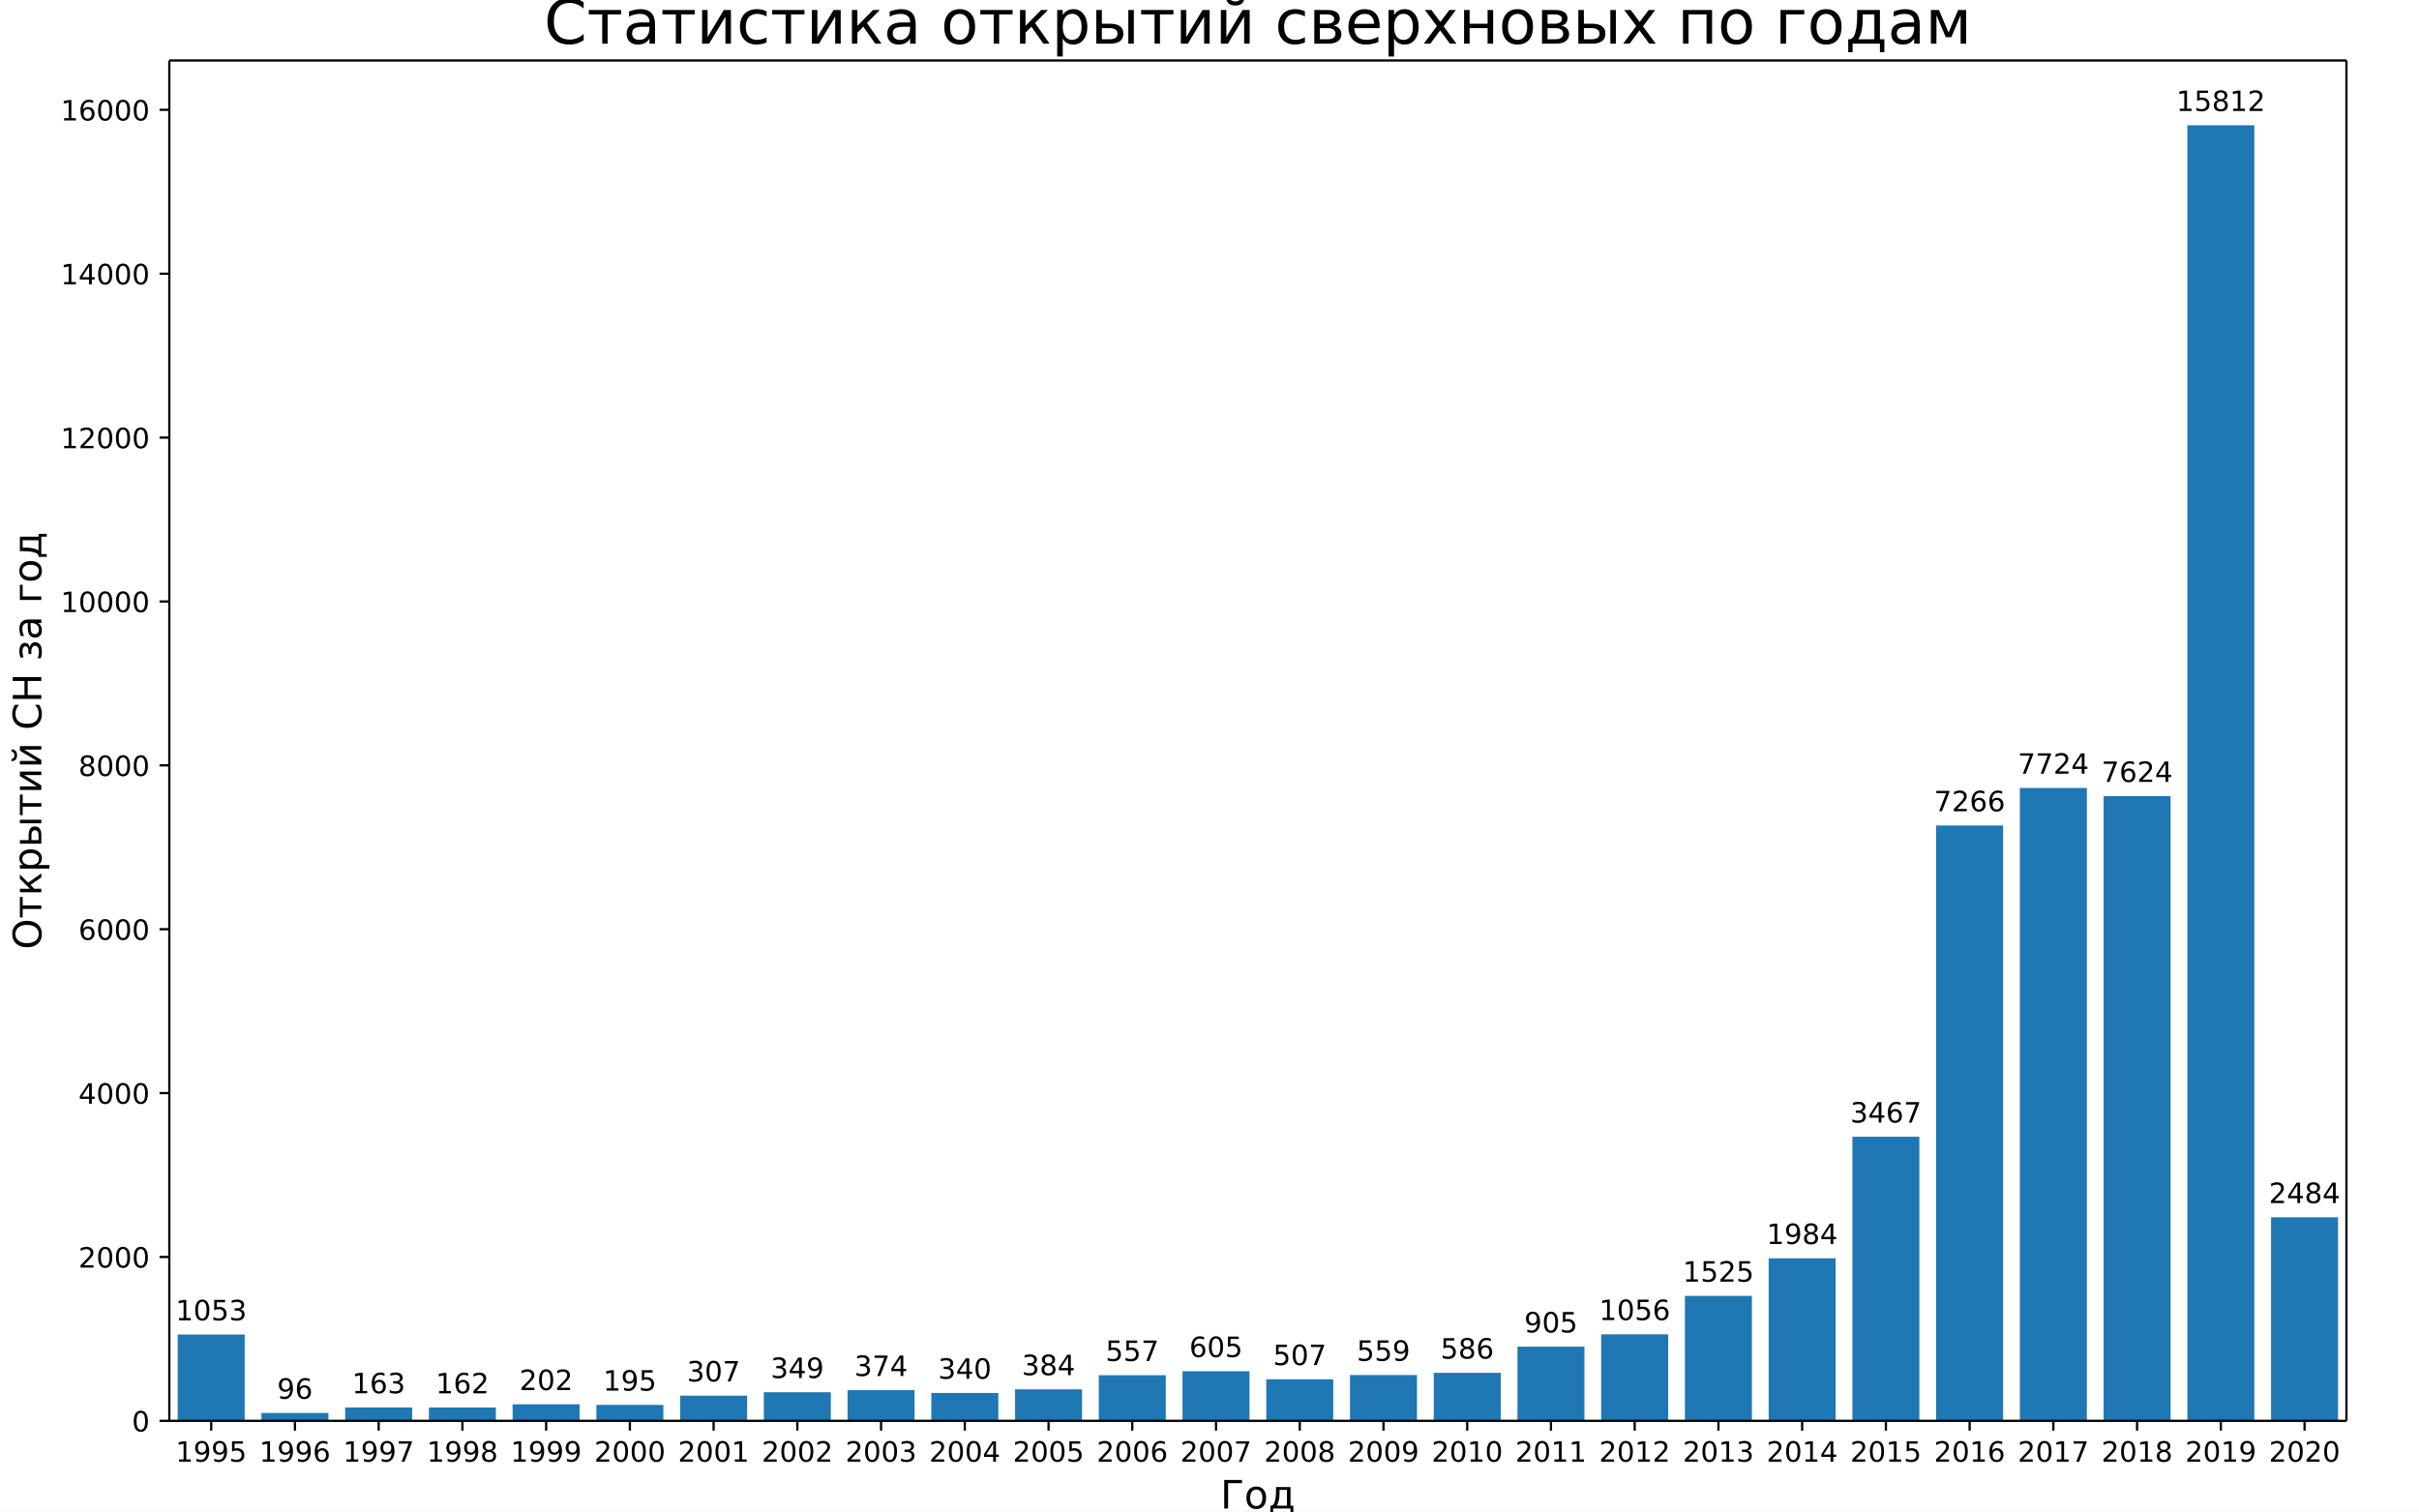
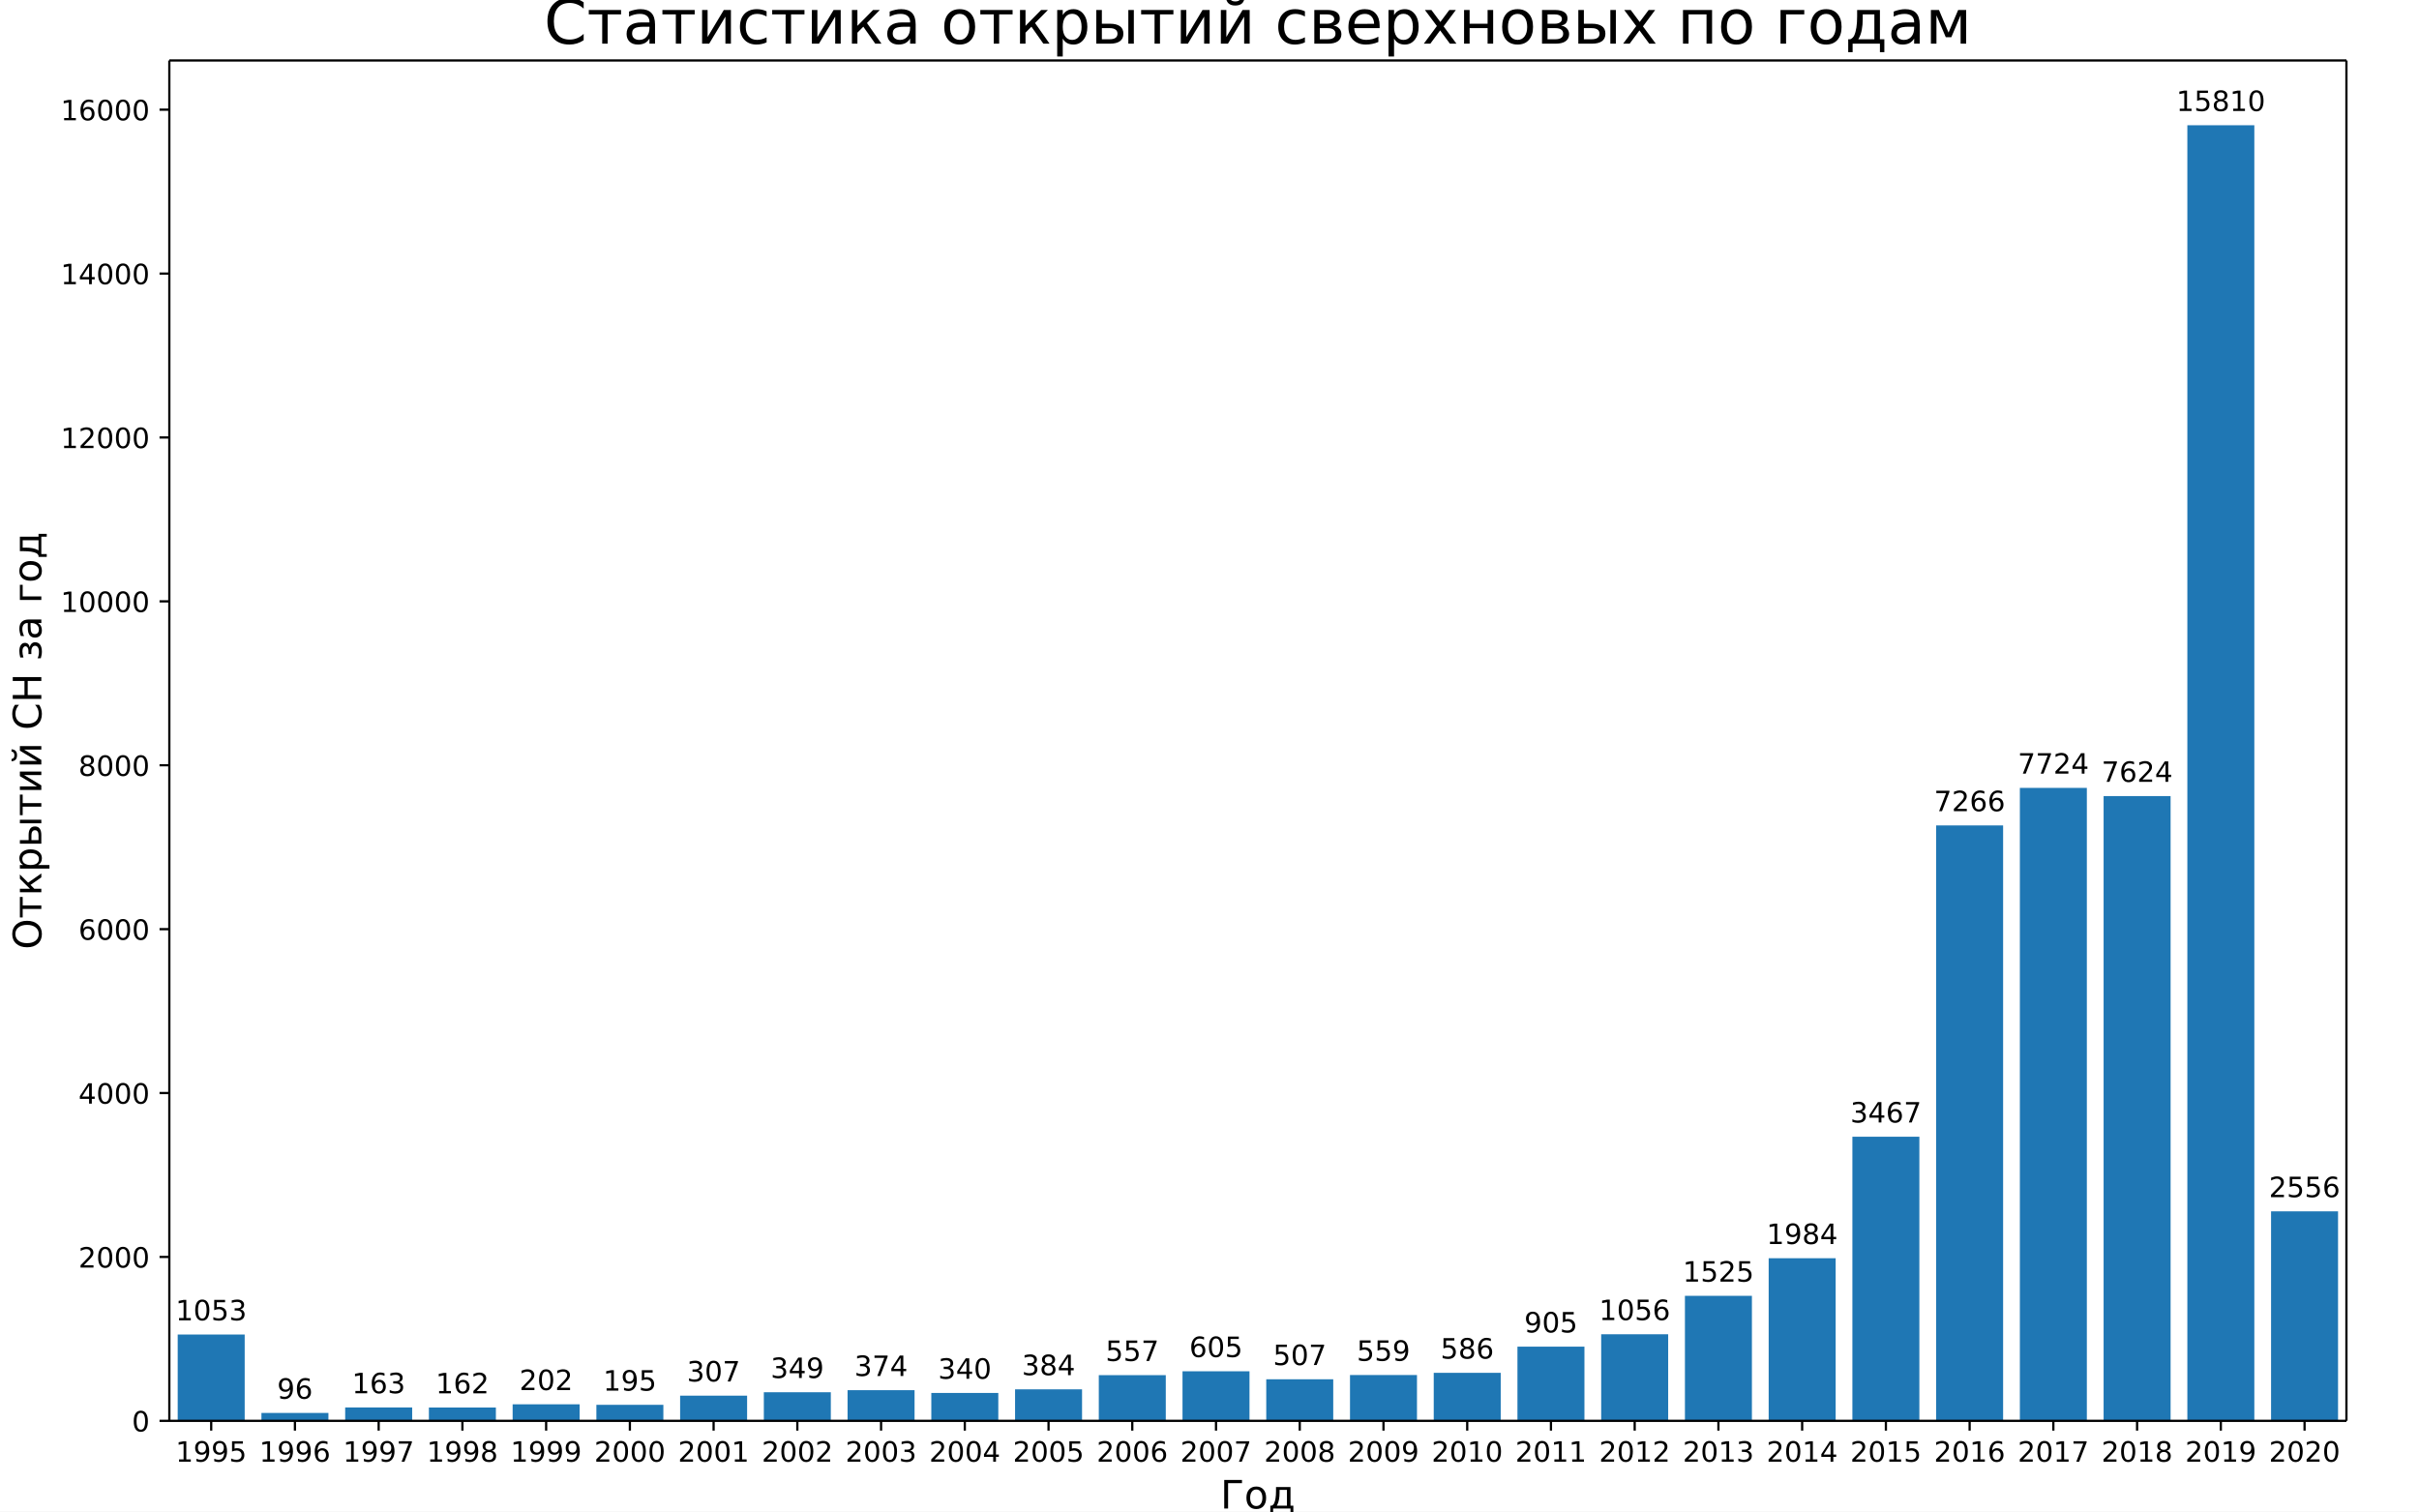
<svg xmlns="http://www.w3.org/2000/svg" xmlns:xlink="http://www.w3.org/1999/xlink" width="864pt" height="540pt" version="1.1" viewBox="0 0 864 540">
  <defs>
    <style type="text/css">*{stroke-linecap:butt;stroke-linejoin:round;}</style>
  </defs>
  <path d="m0 540h864v-540h-864z" fill="#fff" />
  <path d="m60.48 507.6h777.6v-486h-777.6z" fill="#fff" />
-   <path d="m63.471 507.6h23.926v-30.824h-23.926z" clip-path="url(#a)" fill="#1f77b4" />
-   <path d="m93.378 507.6h23.926v-2.81h-23.926z" clip-path="url(#a)" fill="#1f77b4" />
-   <path d="m123.29 507.6h23.926v-4.771h-23.926z" clip-path="url(#a)" fill="#1f77b4" />
-   <path d="m153.19 507.6h23.926v-4.742h-23.926z" clip-path="url(#a)" fill="#1f77b4" />
-   <path d="m183.1 507.6h23.926v-5.913h-23.926z" clip-path="url(#a)" fill="#1f77b4" />
-   <path d="m213.01 507.6h23.926v-5.708h-23.926z" clip-path="url(#a)" fill="#1f77b4" />
-   <path d="m242.92 507.6h23.926v-8.987h-23.926z" clip-path="url(#a)" fill="#1f77b4" />
-   <path d="m272.82 507.6h23.926v-10.216h-23.926z" clip-path="url(#a)" fill="#1f77b4" />
-   <path d="m302.73 507.6h23.926v-10.948h-23.926z" clip-path="url(#a)" fill="#1f77b4" />
-   <path d="m332.64 507.6h23.926v-9.953h-23.926z" clip-path="url(#a)" fill="#1f77b4" />
-   <path d="m362.55 507.6h23.926v-11.241h-23.926z" clip-path="url(#a)" fill="#1f77b4" />
-   <path d="m392.46 507.6h23.926v-16.305h-23.926z" clip-path="url(#a)" fill="#1f77b4" />
-   <path d="m422.36 507.6h23.926v-17.71h-23.926z" clip-path="url(#a)" fill="#1f77b4" />
-   <path d="m452.27 507.6h23.926v-14.841h-23.926z" clip-path="url(#a)" fill="#1f77b4" />
-   <path d="m482.18 507.6h23.926v-16.363h-23.926z" clip-path="url(#a)" fill="#1f77b4" />
-   <path d="m512.09 507.6h23.926v-17.154h-23.926z" clip-path="url(#a)" fill="#1f77b4" />
-   <path d="m541.99 507.6h23.926v-26.492h-23.926z" clip-path="url(#a)" fill="#1f77b4" />
-   <path d="m571.9 507.6h23.926v-30.912h-23.926z" clip-path="url(#a)" fill="#1f77b4" />
-   <path d="m601.81 507.6h23.926v-44.641h-23.926z" clip-path="url(#a)" fill="#1f77b4" />
-   <path d="m631.72 507.6h23.926v-58.077h-23.926z" clip-path="url(#a)" fill="#1f77b4" />
-   <path d="m661.62 507.6h23.926v-101.49h-23.926z" clip-path="url(#a)" fill="#1f77b4" />
-   <path d="m691.53 507.6h23.926v-212.69h-23.926z" clip-path="url(#a)" fill="#1f77b4" />
-   <path d="m721.44 507.6h23.926v-226.1h-23.926z" clip-path="url(#a)" fill="#1f77b4" />
-   <path d="m751.35 507.6h23.926v-223.17h-23.926z" clip-path="url(#a)" fill="#1f77b4" />
+   <path d="m63.471 507.6h23.926v-30.828h-23.926z" clip-path="url(#a)" fill="#1f77b4" />
+   <path d="m93.378 507.6h23.926v-2.811h-23.926z" clip-path="url(#a)" fill="#1f77b4" />
+   <path d="m123.29 507.6h23.926v-4.772h-23.926z" clip-path="url(#a)" fill="#1f77b4" />
+   <path d="m153.19 507.6h23.926v-4.743h-23.926z" clip-path="url(#a)" fill="#1f77b4" />
+   <path d="m183.1 507.6h23.926v-5.914h-23.926z" clip-path="url(#a)" fill="#1f77b4" />
+   <path d="m213.01 507.6h23.926v-5.709h-23.926z" clip-path="url(#a)" fill="#1f77b4" />
+   <path d="m242.92 507.6h23.926v-8.988h-23.926z" clip-path="url(#a)" fill="#1f77b4" />
+   <path d="m272.82 507.6h23.926v-10.217h-23.926z" clip-path="url(#a)" fill="#1f77b4" />
+   <path d="m302.73 507.6h23.926v-10.949h-23.926z" clip-path="url(#a)" fill="#1f77b4" />
+   <path d="m332.64 507.6h23.926v-9.954h-23.926z" clip-path="url(#a)" fill="#1f77b4" />
+   <path d="m362.55 507.6h23.926v-11.242h-23.926z" clip-path="url(#a)" fill="#1f77b4" />
+   <path d="m392.46 507.6h23.926v-16.307h-23.926z" clip-path="url(#a)" fill="#1f77b4" />
+   <path d="m422.36 507.6h23.926v-17.712h-23.926z" clip-path="url(#a)" fill="#1f77b4" />
+   <path d="m452.27 507.6h23.926v-14.843h-23.926z" clip-path="url(#a)" fill="#1f77b4" />
+   <path d="m482.18 507.6h23.926v-16.365h-23.926z" clip-path="url(#a)" fill="#1f77b4" />
+   <path d="m512.09 507.6h23.926v-17.156h-23.926z" clip-path="url(#a)" fill="#1f77b4" />
+   <path d="m541.99 507.6h23.926v-26.495h-23.926z" clip-path="url(#a)" fill="#1f77b4" />
+   <path d="m571.9 507.6h23.926v-30.916h-23.926z" clip-path="url(#a)" fill="#1f77b4" />
+   <path d="m601.81 507.6h23.926v-44.646h-23.926z" clip-path="url(#a)" fill="#1f77b4" />
+   <path d="m631.72 507.6h23.926v-58.084h-23.926z" clip-path="url(#a)" fill="#1f77b4" />
+   <path d="m661.62 507.6h23.926v-101.5h-23.926z" clip-path="url(#a)" fill="#1f77b4" />
+   <path d="m691.53 507.6h23.926v-212.72h-23.926z" clip-path="url(#a)" fill="#1f77b4" />
+   <path d="m721.44 507.6h23.926v-226.13h-23.926z" clip-path="url(#a)" fill="#1f77b4" />
+   <path d="m751.35 507.6h23.926v-223.2h-23.926z" clip-path="url(#a)" fill="#1f77b4" />
  <path d="m781.26 507.6h23.926v-462.86h-23.926z" clip-path="url(#a)" fill="#1f77b4" />
-   <path d="m811.16 507.6h23.926v-72.713h-23.926z" clip-path="url(#a)" fill="#1f77b4" />
+   <path d="m811.16 507.6h23.926v-74.83h-23.926z" clip-path="url(#a)" fill="#1f77b4" />
  <defs>
    <path id="b" d="m0 0v3.5" stroke="#000" stroke-width=".8" />
  </defs>
  <use x="75.434" y="507.6" stroke="#000000" stroke-width=".8" xlink:href="#b" />
  <text transform="rotate(-0 75.434 522.2)" x="75.434" y="522.198" font-family="DejaVu Sans" font-size="10px" text-anchor="middle">1995</text>
  <use x="105.342" y="507.6" stroke="#000000" stroke-width=".8" xlink:href="#b" />
  <text transform="rotate(-0 105.34 522.2)" x="105.342" y="522.198" font-family="DejaVu Sans" font-size="10px" text-anchor="middle">1996</text>
  <use x="135.249" y="507.6" stroke="#000000" stroke-width=".8" xlink:href="#b" />
  <text transform="rotate(-0 135.25 522.2)" x="135.249" y="522.198" font-family="DejaVu Sans" font-size="10px" text-anchor="middle">1997</text>
  <use x="165.157" y="507.6" stroke="#000000" stroke-width=".8" xlink:href="#b" />
  <text transform="rotate(-0 165.16 522.2)" x="165.157" y="522.198" font-family="DejaVu Sans" font-size="10px" text-anchor="middle">1998</text>
  <use x="195.065" y="507.6" stroke="#000000" stroke-width=".8" xlink:href="#b" />
  <text transform="rotate(-0 195.06 522.2)" x="195.065" y="522.198" font-family="DejaVu Sans" font-size="10px" text-anchor="middle">1999</text>
  <use x="224.972" y="507.6" stroke="#000000" stroke-width=".8" xlink:href="#b" />
  <text transform="rotate(-0 224.97 522.2)" x="224.972" y="522.198" font-family="DejaVu Sans" font-size="10px" text-anchor="middle">2000</text>
  <use x="254.88" y="507.6" stroke="#000000" stroke-width=".8" xlink:href="#b" />
  <text transform="rotate(-0 254.88 522.2)" x="254.88" y="522.198" font-family="DejaVu Sans" font-size="10px" text-anchor="middle">2001</text>
  <use x="284.788" y="507.6" stroke="#000000" stroke-width=".8" xlink:href="#b" />
  <text transform="rotate(-0 284.79 522.2)" x="284.788" y="522.198" font-family="DejaVu Sans" font-size="10px" text-anchor="middle">2002</text>
  <use x="314.695" y="507.6" stroke="#000000" stroke-width=".8" xlink:href="#b" />
  <text transform="rotate(-0 314.7 522.2)" x="314.695" y="522.198" font-family="DejaVu Sans" font-size="10px" text-anchor="middle">2003</text>
  <use x="344.603" y="507.6" stroke="#000000" stroke-width=".8" xlink:href="#b" />
  <text transform="rotate(-0 344.6 522.2)" x="344.603" y="522.198" font-family="DejaVu Sans" font-size="10px" text-anchor="middle">2004</text>
  <use x="374.511" y="507.6" stroke="#000000" stroke-width=".8" xlink:href="#b" />
  <text transform="rotate(-0 374.51 522.2)" x="374.511" y="522.198" font-family="DejaVu Sans" font-size="10px" text-anchor="middle">2005</text>
  <use x="404.418" y="507.6" stroke="#000000" stroke-width=".8" xlink:href="#b" />
  <text transform="rotate(-0 404.42 522.2)" x="404.418" y="522.198" font-family="DejaVu Sans" font-size="10px" text-anchor="middle">2006</text>
  <use x="434.326" y="507.6" stroke="#000000" stroke-width=".8" xlink:href="#b" />
  <text transform="rotate(-0 434.33 522.2)" x="434.326" y="522.198" font-family="DejaVu Sans" font-size="10px" text-anchor="middle">2007</text>
  <use x="464.234" y="507.6" stroke="#000000" stroke-width=".8" xlink:href="#b" />
  <text transform="rotate(-0 464.23 522.2)" x="464.234" y="522.198" font-family="DejaVu Sans" font-size="10px" text-anchor="middle">2008</text>
  <use x="494.142" y="507.6" stroke="#000000" stroke-width=".8" xlink:href="#b" />
  <text transform="rotate(-0 494.14 522.2)" x="494.142" y="522.198" font-family="DejaVu Sans" font-size="10px" text-anchor="middle">2009</text>
  <use x="524.049" y="507.6" stroke="#000000" stroke-width=".8" xlink:href="#b" />
  <text transform="rotate(-0 524.05 522.2)" x="524.049" y="522.198" font-family="DejaVu Sans" font-size="10px" text-anchor="middle">2010</text>
  <use x="553.957" y="507.6" stroke="#000000" stroke-width=".8" xlink:href="#b" />
  <text transform="rotate(-0 553.96 522.2)" x="553.957" y="522.198" font-family="DejaVu Sans" font-size="10px" text-anchor="middle">2011</text>
  <use x="583.865" y="507.6" stroke="#000000" stroke-width=".8" xlink:href="#b" />
  <text transform="rotate(-0 583.86 522.2)" x="583.865" y="522.198" font-family="DejaVu Sans" font-size="10px" text-anchor="middle">2012</text>
  <use x="613.772" y="507.6" stroke="#000000" stroke-width=".8" xlink:href="#b" />
  <text transform="rotate(-0 613.77 522.2)" x="613.772" y="522.198" font-family="DejaVu Sans" font-size="10px" text-anchor="middle">2013</text>
  <use x="643.68" y="507.6" stroke="#000000" stroke-width=".8" xlink:href="#b" />
  <text transform="rotate(-0 643.68 522.2)" x="643.68" y="522.198" font-family="DejaVu Sans" font-size="10px" text-anchor="middle">2014</text>
  <use x="673.588" y="507.6" stroke="#000000" stroke-width=".8" xlink:href="#b" />
  <text transform="rotate(-0 673.59 522.2)" x="673.588" y="522.198" font-family="DejaVu Sans" font-size="10px" text-anchor="middle">2015</text>
  <use x="703.495" y="507.6" stroke="#000000" stroke-width=".8" xlink:href="#b" />
  <text transform="rotate(-0 703.5 522.2)" x="703.495" y="522.198" font-family="DejaVu Sans" font-size="10px" text-anchor="middle">2016</text>
  <use x="733.403" y="507.6" stroke="#000000" stroke-width=".8" xlink:href="#b" />
  <text transform="rotate(-0 733.4 522.2)" x="733.403" y="522.198" font-family="DejaVu Sans" font-size="10px" text-anchor="middle">2017</text>
  <use x="763.311" y="507.6" stroke="#000000" stroke-width=".8" xlink:href="#b" />
  <text transform="rotate(-0 763.31 522.2)" x="763.311" y="522.198" font-family="DejaVu Sans" font-size="10px" text-anchor="middle">2018</text>
  <use x="793.218" y="507.6" stroke="#000000" stroke-width=".8" xlink:href="#b" />
  <text transform="rotate(-0 793.22 522.2)" x="793.218" y="522.198" font-family="DejaVu Sans" font-size="10px" text-anchor="middle">2019</text>
  <use x="823.126" y="507.6" stroke="#000000" stroke-width=".8" xlink:href="#b" />
  <text transform="rotate(-0 823.13 522.2)" x="823.126" y="522.198" font-family="DejaVu Sans" font-size="10px" text-anchor="middle">2020</text>
  <text transform="rotate(-0 449.28 538.92)" x="449.28" y="538.916" font-family="DejaVu Sans" font-size="14px" text-anchor="middle">Год</text>
  <defs>
    <path id="c" d="m0 0h-3.5" stroke="#000" stroke-width=".8" />
  </defs>
  <use x="60.48" y="507.6" stroke="#000000" stroke-width=".8" xlink:href="#c" />
  <text transform="rotate(-0 53.48 511.4)" x="53.48" y="511.399" font-family="DejaVu Sans" font-size="10px" text-anchor="end">0</text>
-   <use x="60.48" y="449.055" stroke="#000000" stroke-width=".8" xlink:href="#c" />
-   <text transform="rotate(-0 53.48 452.85)" x="53.48" y="452.854" font-family="DejaVu Sans" font-size="10px" text-anchor="end">2000</text>
-   <use x="60.48" y="390.51" stroke="#000000" stroke-width=".8" xlink:href="#c" />
-   <text transform="rotate(-0 53.48 394.31)" x="53.48" y="394.309" font-family="DejaVu Sans" font-size="10px" text-anchor="end">4000</text>
-   <use x="60.48" y="331.965" stroke="#000000" stroke-width=".8" xlink:href="#c" />
-   <text transform="rotate(-0 53.48 335.76)" x="53.48" y="335.764" font-family="DejaVu Sans" font-size="10px" text-anchor="end">6000</text>
-   <use x="60.48" y="273.42" stroke="#000000" stroke-width=".8" xlink:href="#c" />
-   <text transform="rotate(-0 53.48 277.22)" x="53.48" y="277.219" font-family="DejaVu Sans" font-size="10px" text-anchor="end">8000</text>
-   <use x="60.48" y="214.875" stroke="#000000" stroke-width=".8" xlink:href="#c" />
-   <text transform="rotate(-0 53.48 218.67)" x="53.48" y="218.674" font-family="DejaVu Sans" font-size="10px" text-anchor="end">10000</text>
-   <use x="60.48" y="156.33" stroke="#000000" stroke-width=".8" xlink:href="#c" />
-   <text transform="rotate(-0 53.48 160.13)" x="53.48" y="160.129" font-family="DejaVu Sans" font-size="10px" text-anchor="end">12000</text>
-   <use x="60.48" y="97.785" stroke="#000000" stroke-width=".8" xlink:href="#c" />
-   <text transform="rotate(-0 53.48 101.58)" x="53.48" y="101.584" font-family="DejaVu Sans" font-size="10px" text-anchor="end">14000</text>
-   <use x="60.48" y="39.24" stroke="#000000" stroke-width=".8" xlink:href="#c" />
-   <text transform="rotate(-0 53.48 43.039)" x="53.48" y="43.039" font-family="DejaVu Sans" font-size="10px" text-anchor="end">16000</text>
+   <use x="60.48" y="449.048" stroke="#000000" stroke-width=".8" xlink:href="#c" />
+   <text transform="rotate(-0 53.48 452.85)" x="53.48" y="452.847" font-family="DejaVu Sans" font-size="10px" text-anchor="end">2000</text>
+   <use x="60.48" y="390.495" stroke="#000000" stroke-width=".8" xlink:href="#c" />
+   <text transform="rotate(-0 53.48 394.29)" x="53.48" y="394.294" font-family="DejaVu Sans" font-size="10px" text-anchor="end">4000</text>
+   <use x="60.48" y="331.943" stroke="#000000" stroke-width=".8" xlink:href="#c" />
+   <text transform="rotate(-0 53.48 335.74)" x="53.48" y="335.742" font-family="DejaVu Sans" font-size="10px" text-anchor="end">6000</text>
+   <use x="60.48" y="273.39" stroke="#000000" stroke-width=".8" xlink:href="#c" />
+   <text transform="rotate(-0 53.48 277.19)" x="53.48" y="277.189" font-family="DejaVu Sans" font-size="10px" text-anchor="end">8000</text>
+   <use x="60.48" y="214.838" stroke="#000000" stroke-width=".8" xlink:href="#c" />
+   <text transform="rotate(-0 53.48 218.64)" x="53.48" y="218.637" font-family="DejaVu Sans" font-size="10px" text-anchor="end">10000</text>
+   <use x="60.48" y="156.285" stroke="#000000" stroke-width=".8" xlink:href="#c" />
+   <text transform="rotate(-0 53.48 160.08)" x="53.48" y="160.084" font-family="DejaVu Sans" font-size="10px" text-anchor="end">12000</text>
+   <use x="60.48" y="97.733" stroke="#000000" stroke-width=".8" xlink:href="#c" />
+   <text transform="rotate(-0 53.48 101.53)" x="53.48" y="101.532" font-family="DejaVu Sans" font-size="10px" text-anchor="end">14000</text>
+   <use x="60.48" y="39.18" stroke="#000000" stroke-width=".8" xlink:href="#c" />
+   <text transform="rotate(-0 53.48 42.98)" x="53.48" y="42.98" font-family="DejaVu Sans" font-size="10px" text-anchor="end">16000</text>
  <text transform="rotate(-90 14.756 264.6)" x="14.756" y="264.6" font-family="DejaVu Sans" font-size="14px" text-anchor="middle">Открытий СН за год</text>
  <path d="m60.48 507.6v-486" fill="none" stroke="#000" stroke-linecap="square" stroke-width=".8" />
  <path d="m838.08 507.6v-486" fill="none" stroke="#000" stroke-linecap="square" stroke-width=".8" />
  <path d="m60.48 507.6h777.6" fill="none" stroke="#000" stroke-linecap="square" stroke-width=".8" />
  <path d="m60.48 21.6h777.6" fill="none" stroke="#000" stroke-linecap="square" stroke-width=".8" />
-   <text transform="rotate(-0 75.434 471.7)" x="75.434" y="471.696" font-family="DejaVu Sans" font-size="10px" text-anchor="middle">1053</text>
+   <text transform="rotate(-0 75.434 471.69)" x="75.434" y="471.692" font-family="DejaVu Sans" font-size="10px" text-anchor="middle">1053</text>
  <text transform="rotate(-0 105.34 499.71)" x="105.342" y="499.71" font-family="DejaVu Sans" font-size="10px" text-anchor="middle">96</text>
-   <text transform="rotate(-0 135.25 497.75)" x="135.249" y="497.749" font-family="DejaVu Sans" font-size="10px" text-anchor="middle">163</text>
+   <text transform="rotate(-0 135.25 497.75)" x="135.249" y="497.748" font-family="DejaVu Sans" font-size="10px" text-anchor="middle">163</text>
  <text transform="rotate(-0 165.16 497.78)" x="165.157" y="497.778" font-family="DejaVu Sans" font-size="10px" text-anchor="middle">162</text>
  <text transform="rotate(-0 195.06 496.61)" x="195.065" y="496.607" font-family="DejaVu Sans" font-size="10px" text-anchor="middle">202</text>
-   <text transform="rotate(-0 224.97 496.81)" x="224.972" y="496.812" font-family="DejaVu Sans" font-size="10px" text-anchor="middle">195</text>
-   <text transform="rotate(-0 254.88 493.53)" x="254.88" y="493.534" font-family="DejaVu Sans" font-size="10px" text-anchor="middle">307</text>
-   <text transform="rotate(-0 284.79 492.3)" x="284.788" y="492.304" font-family="DejaVu Sans" font-size="10px" text-anchor="middle">349</text>
-   <text transform="rotate(-0 314.7 491.57)" x="314.695" y="491.572" font-family="DejaVu Sans" font-size="10px" text-anchor="middle">374</text>
-   <text transform="rotate(-0 344.6 492.57)" x="344.603" y="492.568" font-family="DejaVu Sans" font-size="10px" text-anchor="middle">340</text>
-   <text transform="rotate(-0 374.51 491.28)" x="374.511" y="491.28" font-family="DejaVu Sans" font-size="10px" text-anchor="middle">384</text>
-   <text transform="rotate(-0 404.42 486.22)" x="404.418" y="486.216" font-family="DejaVu Sans" font-size="10px" text-anchor="middle">557</text>
-   <text transform="rotate(-0 434.33 484.81)" x="434.326" y="484.81" font-family="DejaVu Sans" font-size="10px" text-anchor="middle">605</text>
-   <text transform="rotate(-0 464.23 487.68)" x="464.234" y="487.679" font-family="DejaVu Sans" font-size="10px" text-anchor="middle">507</text>
-   <text transform="rotate(-0 494.14 486.16)" x="494.142" y="486.157" font-family="DejaVu Sans" font-size="10px" text-anchor="middle">559</text>
-   <text transform="rotate(-0 524.05 485.37)" x="524.049" y="485.367" font-family="DejaVu Sans" font-size="10px" text-anchor="middle">586</text>
-   <text transform="rotate(-0 553.96 476.03)" x="553.957" y="476.029" font-family="DejaVu Sans" font-size="10px" text-anchor="middle">905</text>
-   <text transform="rotate(-0 583.86 471.61)" x="583.865" y="471.609" font-family="DejaVu Sans" font-size="10px" text-anchor="middle">1056</text>
-   <text transform="rotate(-0 613.77 457.88)" x="613.772" y="457.88" font-family="DejaVu Sans" font-size="10px" text-anchor="middle">1525</text>
-   <text transform="rotate(-0 643.68 444.44)" x="643.68" y="444.444" font-family="DejaVu Sans" font-size="10px" text-anchor="middle">1984</text>
-   <text transform="rotate(-0 673.59 401.03)" x="673.588" y="401.032" font-family="DejaVu Sans" font-size="10px" text-anchor="middle">3467</text>
-   <text transform="rotate(-0 703.5 289.83)" x="703.495" y="289.826" font-family="DejaVu Sans" font-size="10px" text-anchor="middle">7266</text>
-   <text transform="rotate(-0 733.4 276.42)" x="733.403" y="276.419" font-family="DejaVu Sans" font-size="10px" text-anchor="middle">7724</text>
-   <text transform="rotate(-0 763.31 279.35)" x="763.311" y="279.347" font-family="DejaVu Sans" font-size="10px" text-anchor="middle">7624</text>
-   <text transform="rotate(-0 793.22 39.663)" x="793.218" y="39.663" font-family="DejaVu Sans" font-size="10px" text-anchor="middle">15812</text>
-   <text transform="rotate(-0 823.13 429.81)" x="823.126" y="429.807" font-family="DejaVu Sans" font-size="10px" text-anchor="middle">2484</text>
+   <text transform="rotate(-0 224.97 496.81)" x="224.972" y="496.811" font-family="DejaVu Sans" font-size="10px" text-anchor="middle">195</text>
+   <text transform="rotate(-0 254.88 493.53)" x="254.88" y="493.533" font-family="DejaVu Sans" font-size="10px" text-anchor="middle">307</text>
+   <text transform="rotate(-0 284.79 492.3)" x="284.788" y="492.303" font-family="DejaVu Sans" font-size="10px" text-anchor="middle">349</text>
+   <text transform="rotate(-0 314.7 491.57)" x="314.695" y="491.571" font-family="DejaVu Sans" font-size="10px" text-anchor="middle">374</text>
+   <text transform="rotate(-0 344.6 492.57)" x="344.603" y="492.566" font-family="DejaVu Sans" font-size="10px" text-anchor="middle">340</text>
+   <text transform="rotate(-0 374.51 491.28)" x="374.511" y="491.278" font-family="DejaVu Sans" font-size="10px" text-anchor="middle">384</text>
+   <text transform="rotate(-0 404.42 486.21)" x="404.418" y="486.213" font-family="DejaVu Sans" font-size="10px" text-anchor="middle">557</text>
+   <text transform="rotate(-0 434.33 484.81)" x="434.326" y="484.808" font-family="DejaVu Sans" font-size="10px" text-anchor="middle">605</text>
+   <text transform="rotate(-0 464.23 487.68)" x="464.234" y="487.677" font-family="DejaVu Sans" font-size="10px" text-anchor="middle">507</text>
+   <text transform="rotate(-0 494.14 486.15)" x="494.142" y="486.155" font-family="DejaVu Sans" font-size="10px" text-anchor="middle">559</text>
+   <text transform="rotate(-0 524.05 485.36)" x="524.049" y="485.364" font-family="DejaVu Sans" font-size="10px" text-anchor="middle">586</text>
+   <text transform="rotate(-0 553.96 476.03)" x="553.957" y="476.025" font-family="DejaVu Sans" font-size="10px" text-anchor="middle">905</text>
+   <text transform="rotate(-0 583.86 471.6)" x="583.865" y="471.605" font-family="DejaVu Sans" font-size="10px" text-anchor="middle">1056</text>
+   <text transform="rotate(-0 613.77 457.87)" x="613.772" y="457.874" font-family="DejaVu Sans" font-size="10px" text-anchor="middle">1525</text>
+   <text transform="rotate(-0 643.68 444.44)" x="643.68" y="444.436" font-family="DejaVu Sans" font-size="10px" text-anchor="middle">1984</text>
+   <text transform="rotate(-0 673.59 401.02)" x="673.588" y="401.02" font-family="DejaVu Sans" font-size="10px" text-anchor="middle">3467</text>
+   <text transform="rotate(-0 703.5 289.8)" x="703.495" y="289.799" font-family="DejaVu Sans" font-size="10px" text-anchor="middle">7266</text>
+   <text transform="rotate(-0 733.4 276.39)" x="733.403" y="276.391" font-family="DejaVu Sans" font-size="10px" text-anchor="middle">7724</text>
+   <text transform="rotate(-0 763.31 279.32)" x="763.311" y="279.318" font-family="DejaVu Sans" font-size="10px" text-anchor="middle">7624</text>
+   <text transform="rotate(-0 793.22 39.663)" x="793.218" y="39.663" font-family="DejaVu Sans" font-size="10px" text-anchor="middle">15810</text>
+   <text transform="rotate(-0 823.13 427.69)" x="823.126" y="427.69" font-family="DejaVu Sans" font-size="10px" text-anchor="middle">2556</text>
  <text transform="rotate(-0 449.28 15.6)" x="449.28" y="15.6" font-family="DejaVu Sans" font-size="22px" text-anchor="middle">Статистика открытий сверхновых по годам</text>
  <defs>
    <clipPath id="a">
      <rect x="60.48" y="21.6" width="777.6" height="486" />
    </clipPath>
  </defs>
</svg>
